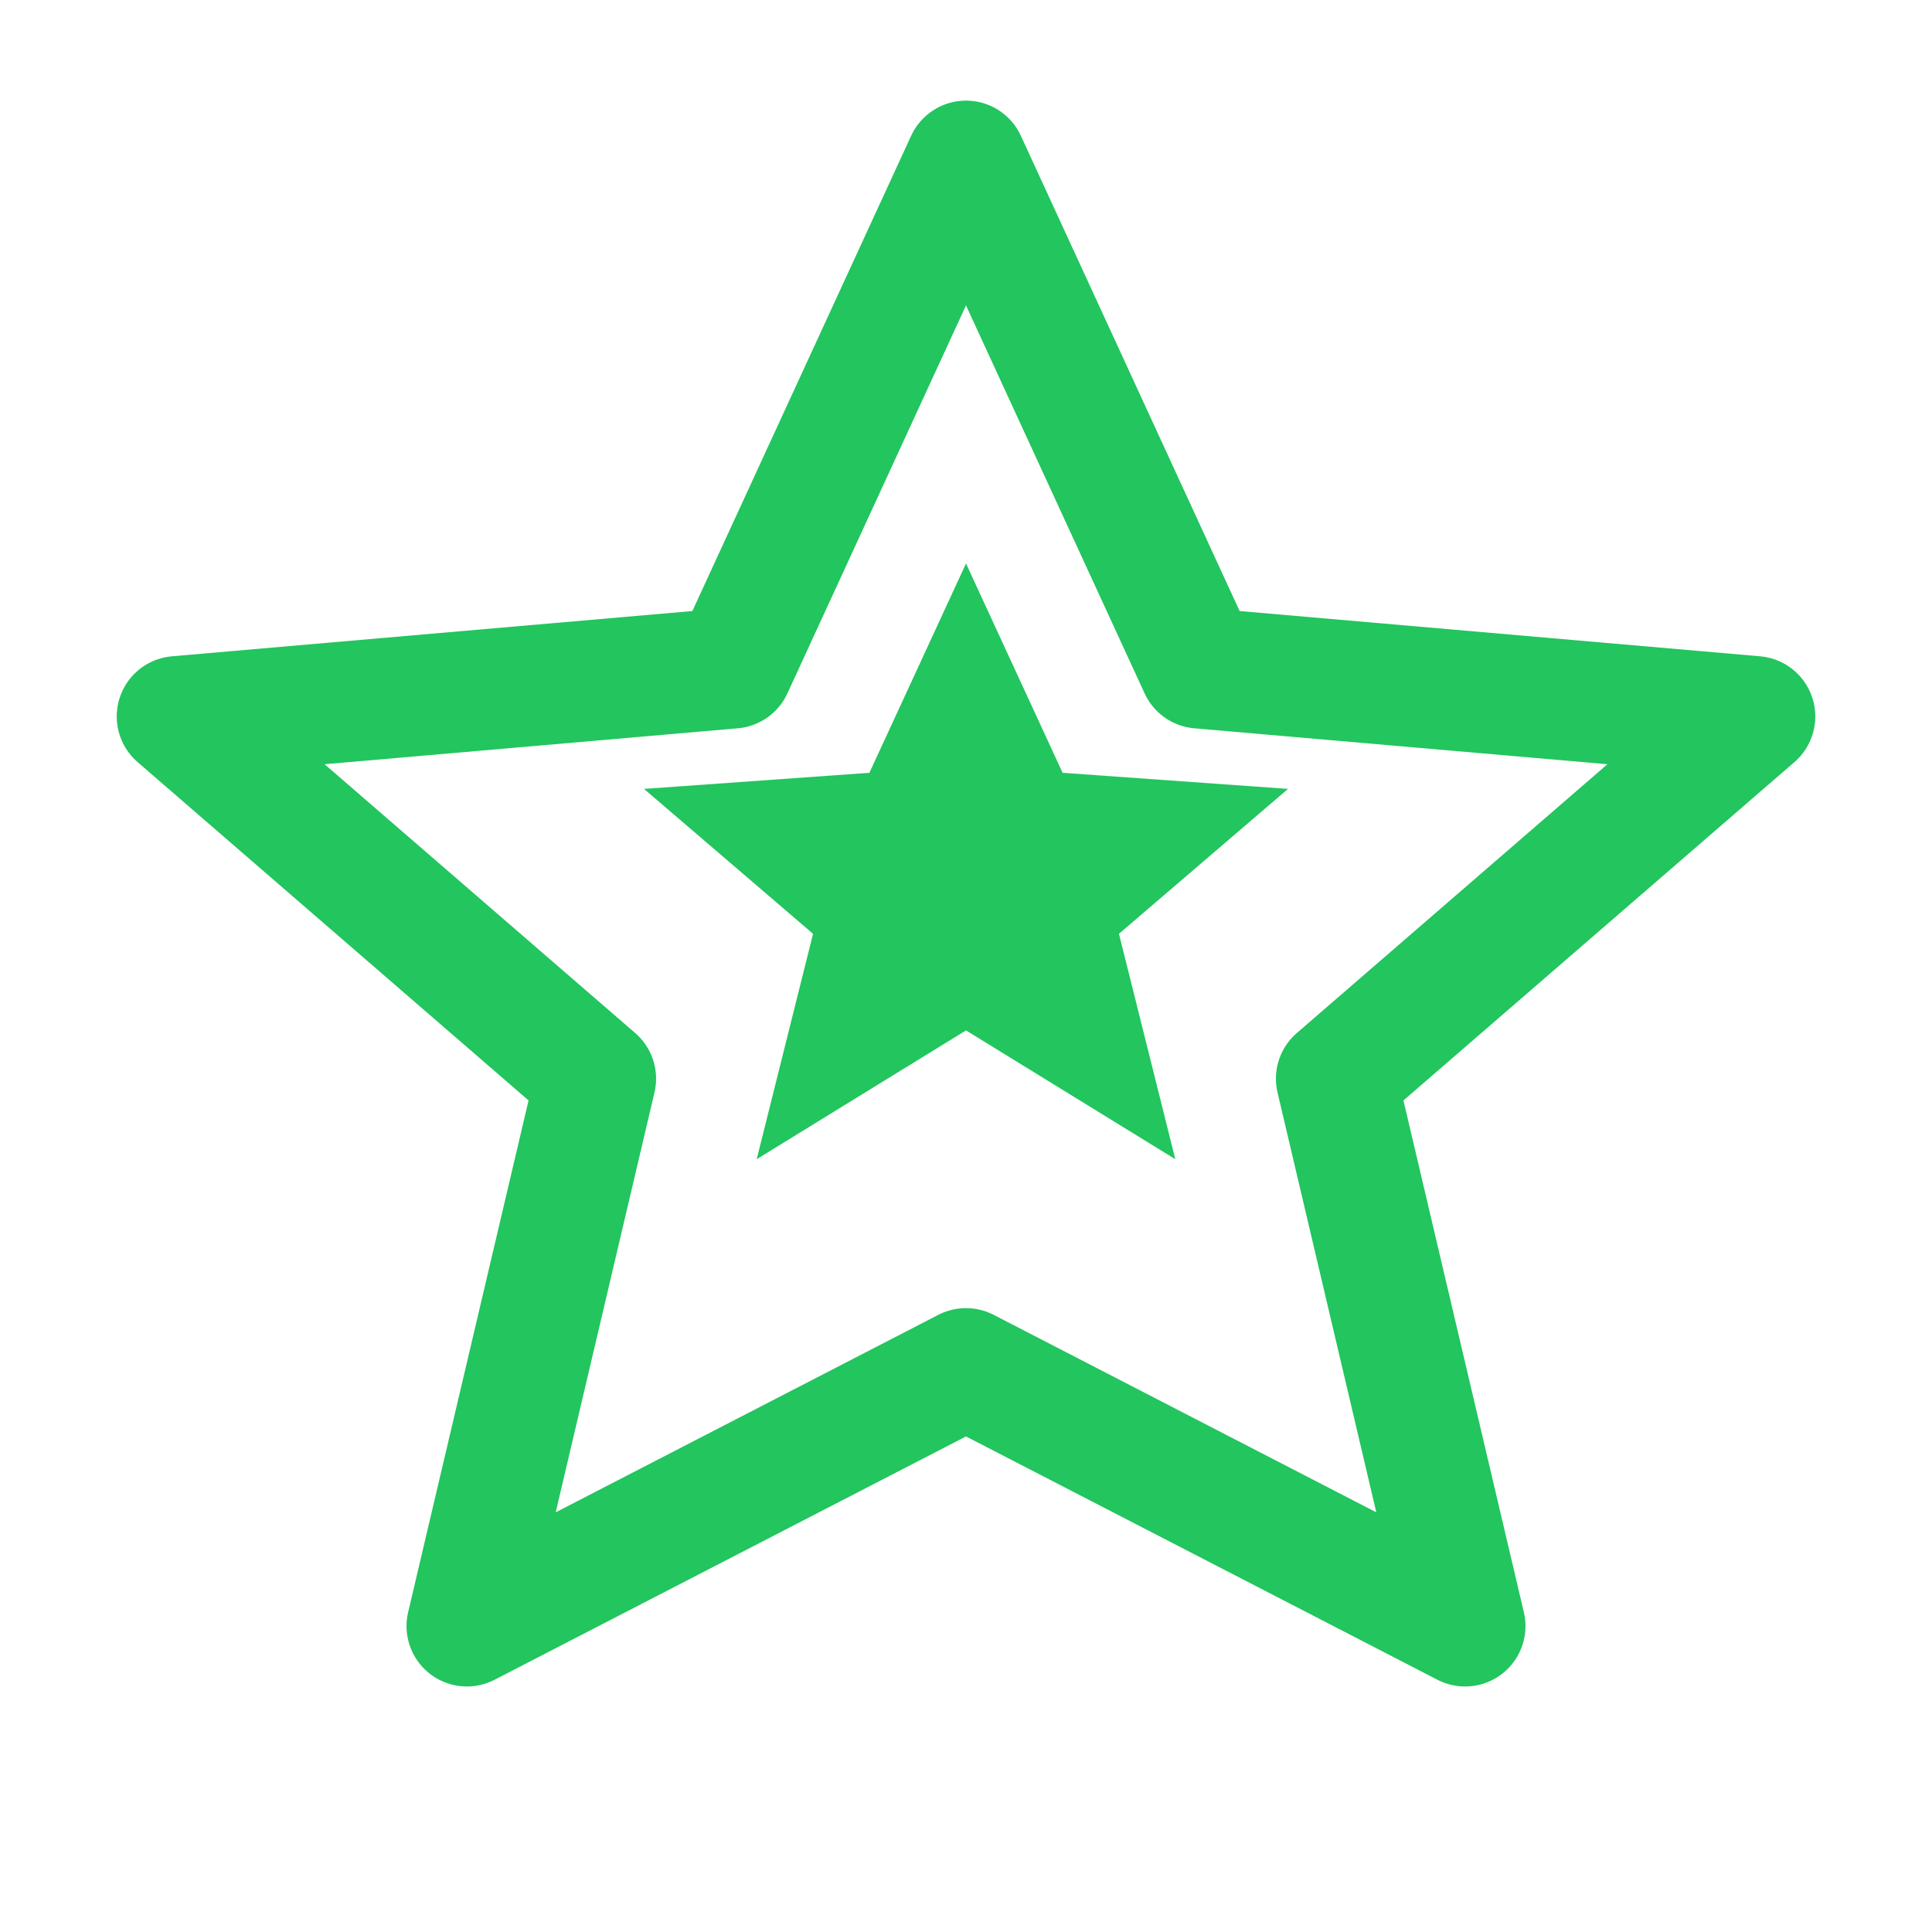
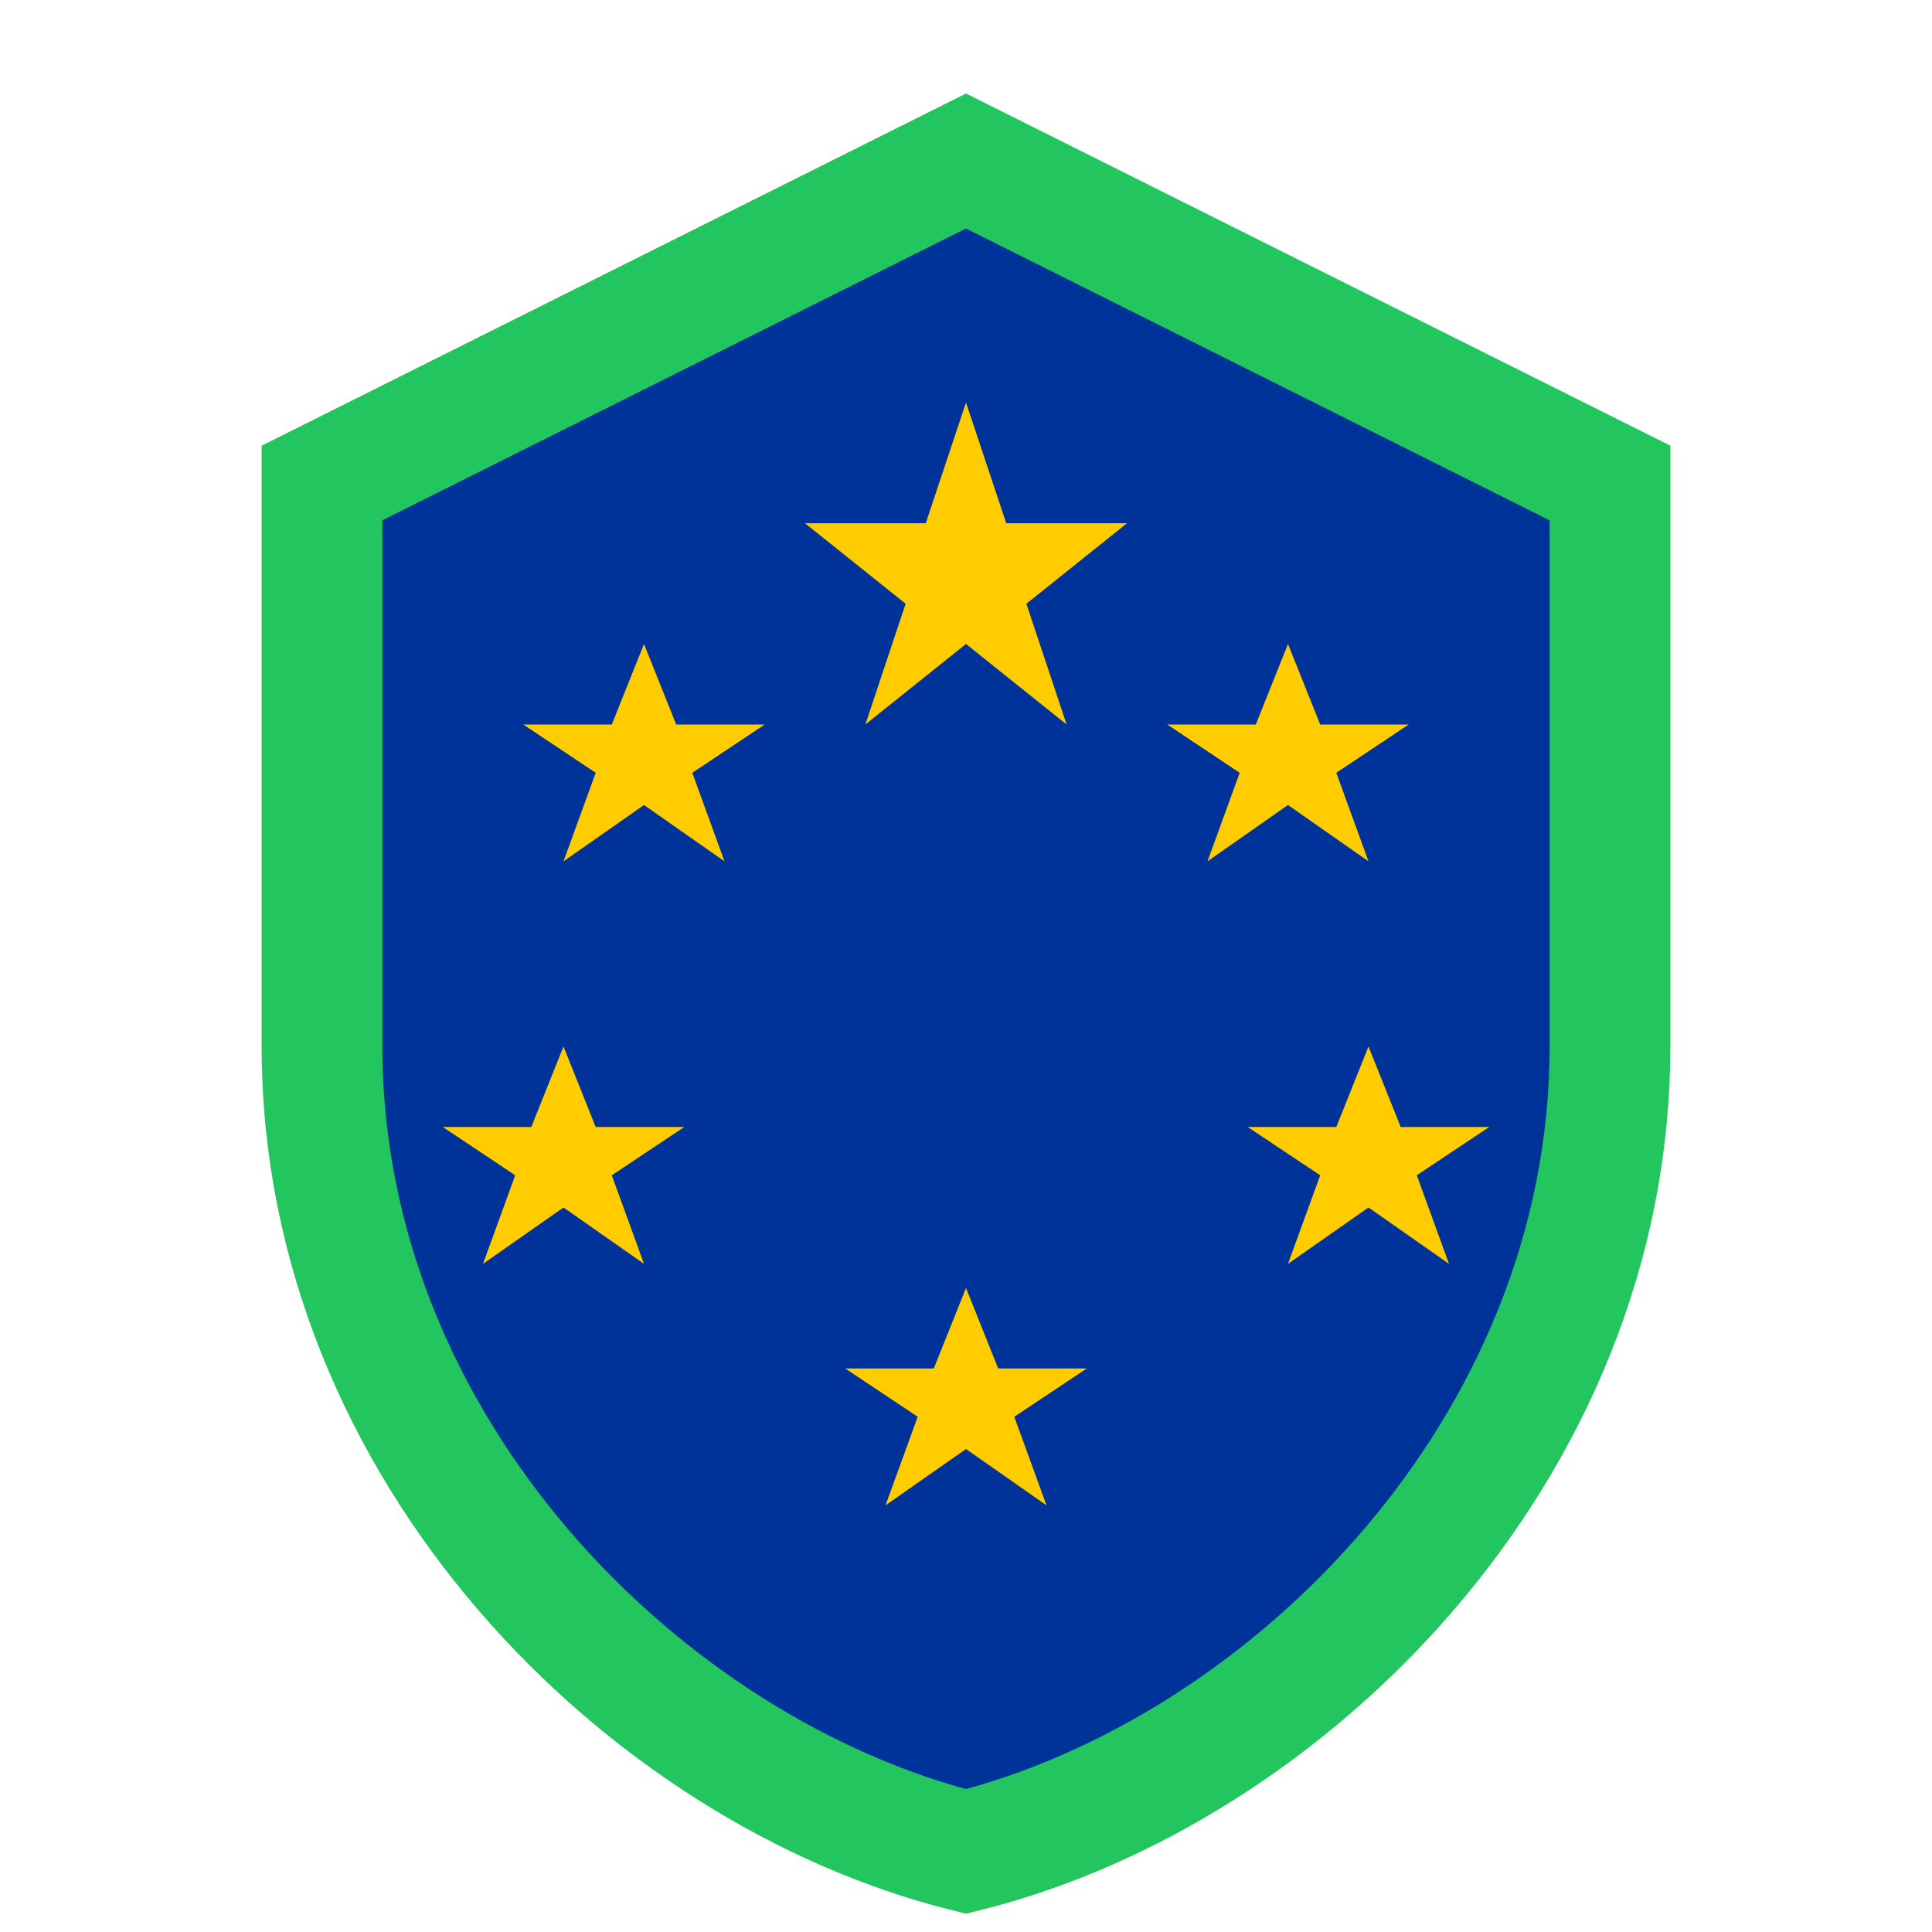
<svg xmlns="http://www.w3.org/2000/svg" viewBox="0 0 24 24">
-   <path d="M12 2l2.9 6.3 6.9.6-5.2 4.5 1.6 6.8L12 17l-6.2 3.2 1.6-6.8-5.2-4.5 6.9-.6L12 2z" fill="none" stroke="#22c55e" stroke-width="1.5" stroke-linejoin="round" />
-   <path d="M12 7l1.2 2.6 2.8.2-2.1 1.8.7 2.8L12 12.8l-2.6 1.6.7-2.8-2.1-1.8 2.8-.2L12 7z" fill="#22c55e" />
+   <path d="M12 2L4 6v7c0 5 4 9 8 10 4-1 8-5 8-10V6l-8-4z" fill="#003399" stroke="#22c55e" stroke-width="1.5" />
+   <g fill="#ffcc00">
+     <polygon points="12,5 12.5,6.5 14,6.5 12.75,7.5 13.25,9 12,8 10.75,9 11.25,7.5 10,6.5 11.5,6.5" />
+     <polygon points="8,8 8.4,9 9.5,9 8.6,9.6 9,10.7 8,10 7,10.7 7.4,9.6 6.5,9 7.6,9" />
+     <polygon points="16,8 16.4,9 17.5,9 16.6,9.6 17,10.7 16,10 15,10.7 15.4,9.6 14.5,9 15.6,9" />
+     <polygon points="7,13 7.4,14 8.5,14 7.6,14.6 8,15.7 7,15 6,15.7 6.4,14.6 5.5,14 6.6,14" />
+     <polygon points="17,13 17.4,14 18.5,14 17.6,14.6 18,15.7 17,15 16,15.7 16.4,14.6 15.5,14 16.6,14" />
+     <polygon points="12,16 12.4,17 13.5,17 12.6,17.6 13,18.7 12,18 11,18.7 11.4,17.6 10.5,17 11.6,17" />
+   </g>
</svg>
